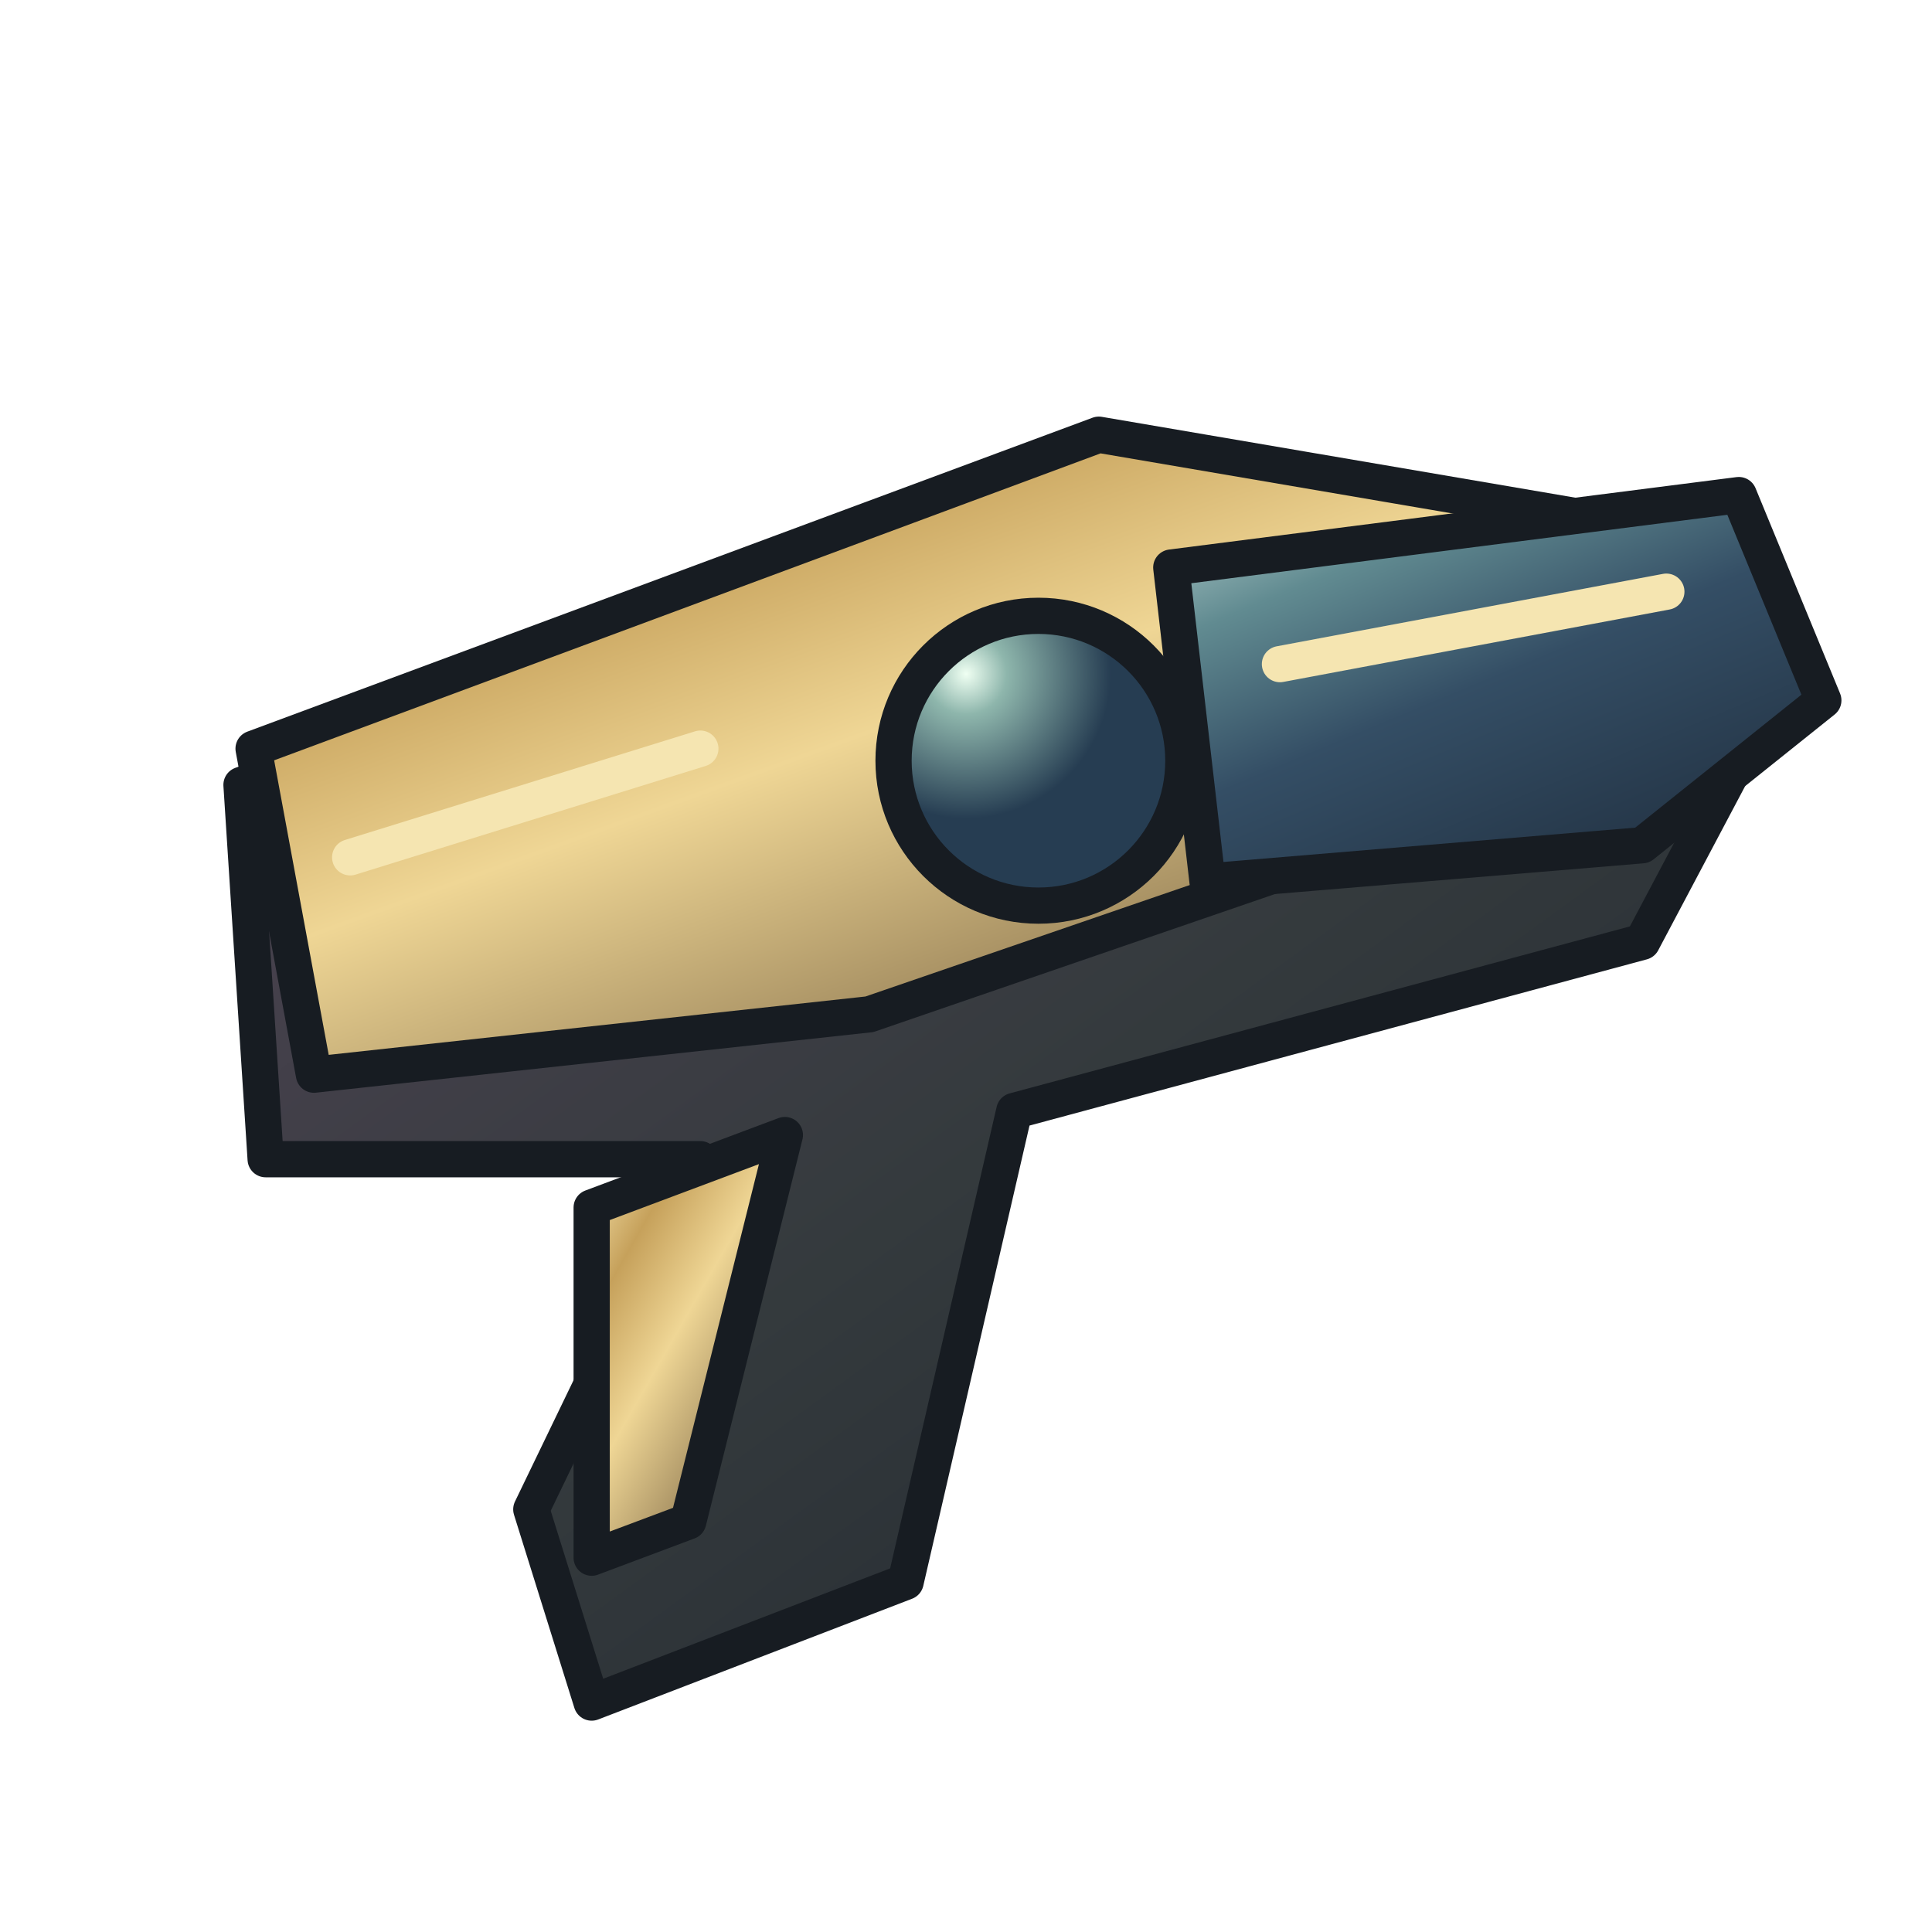
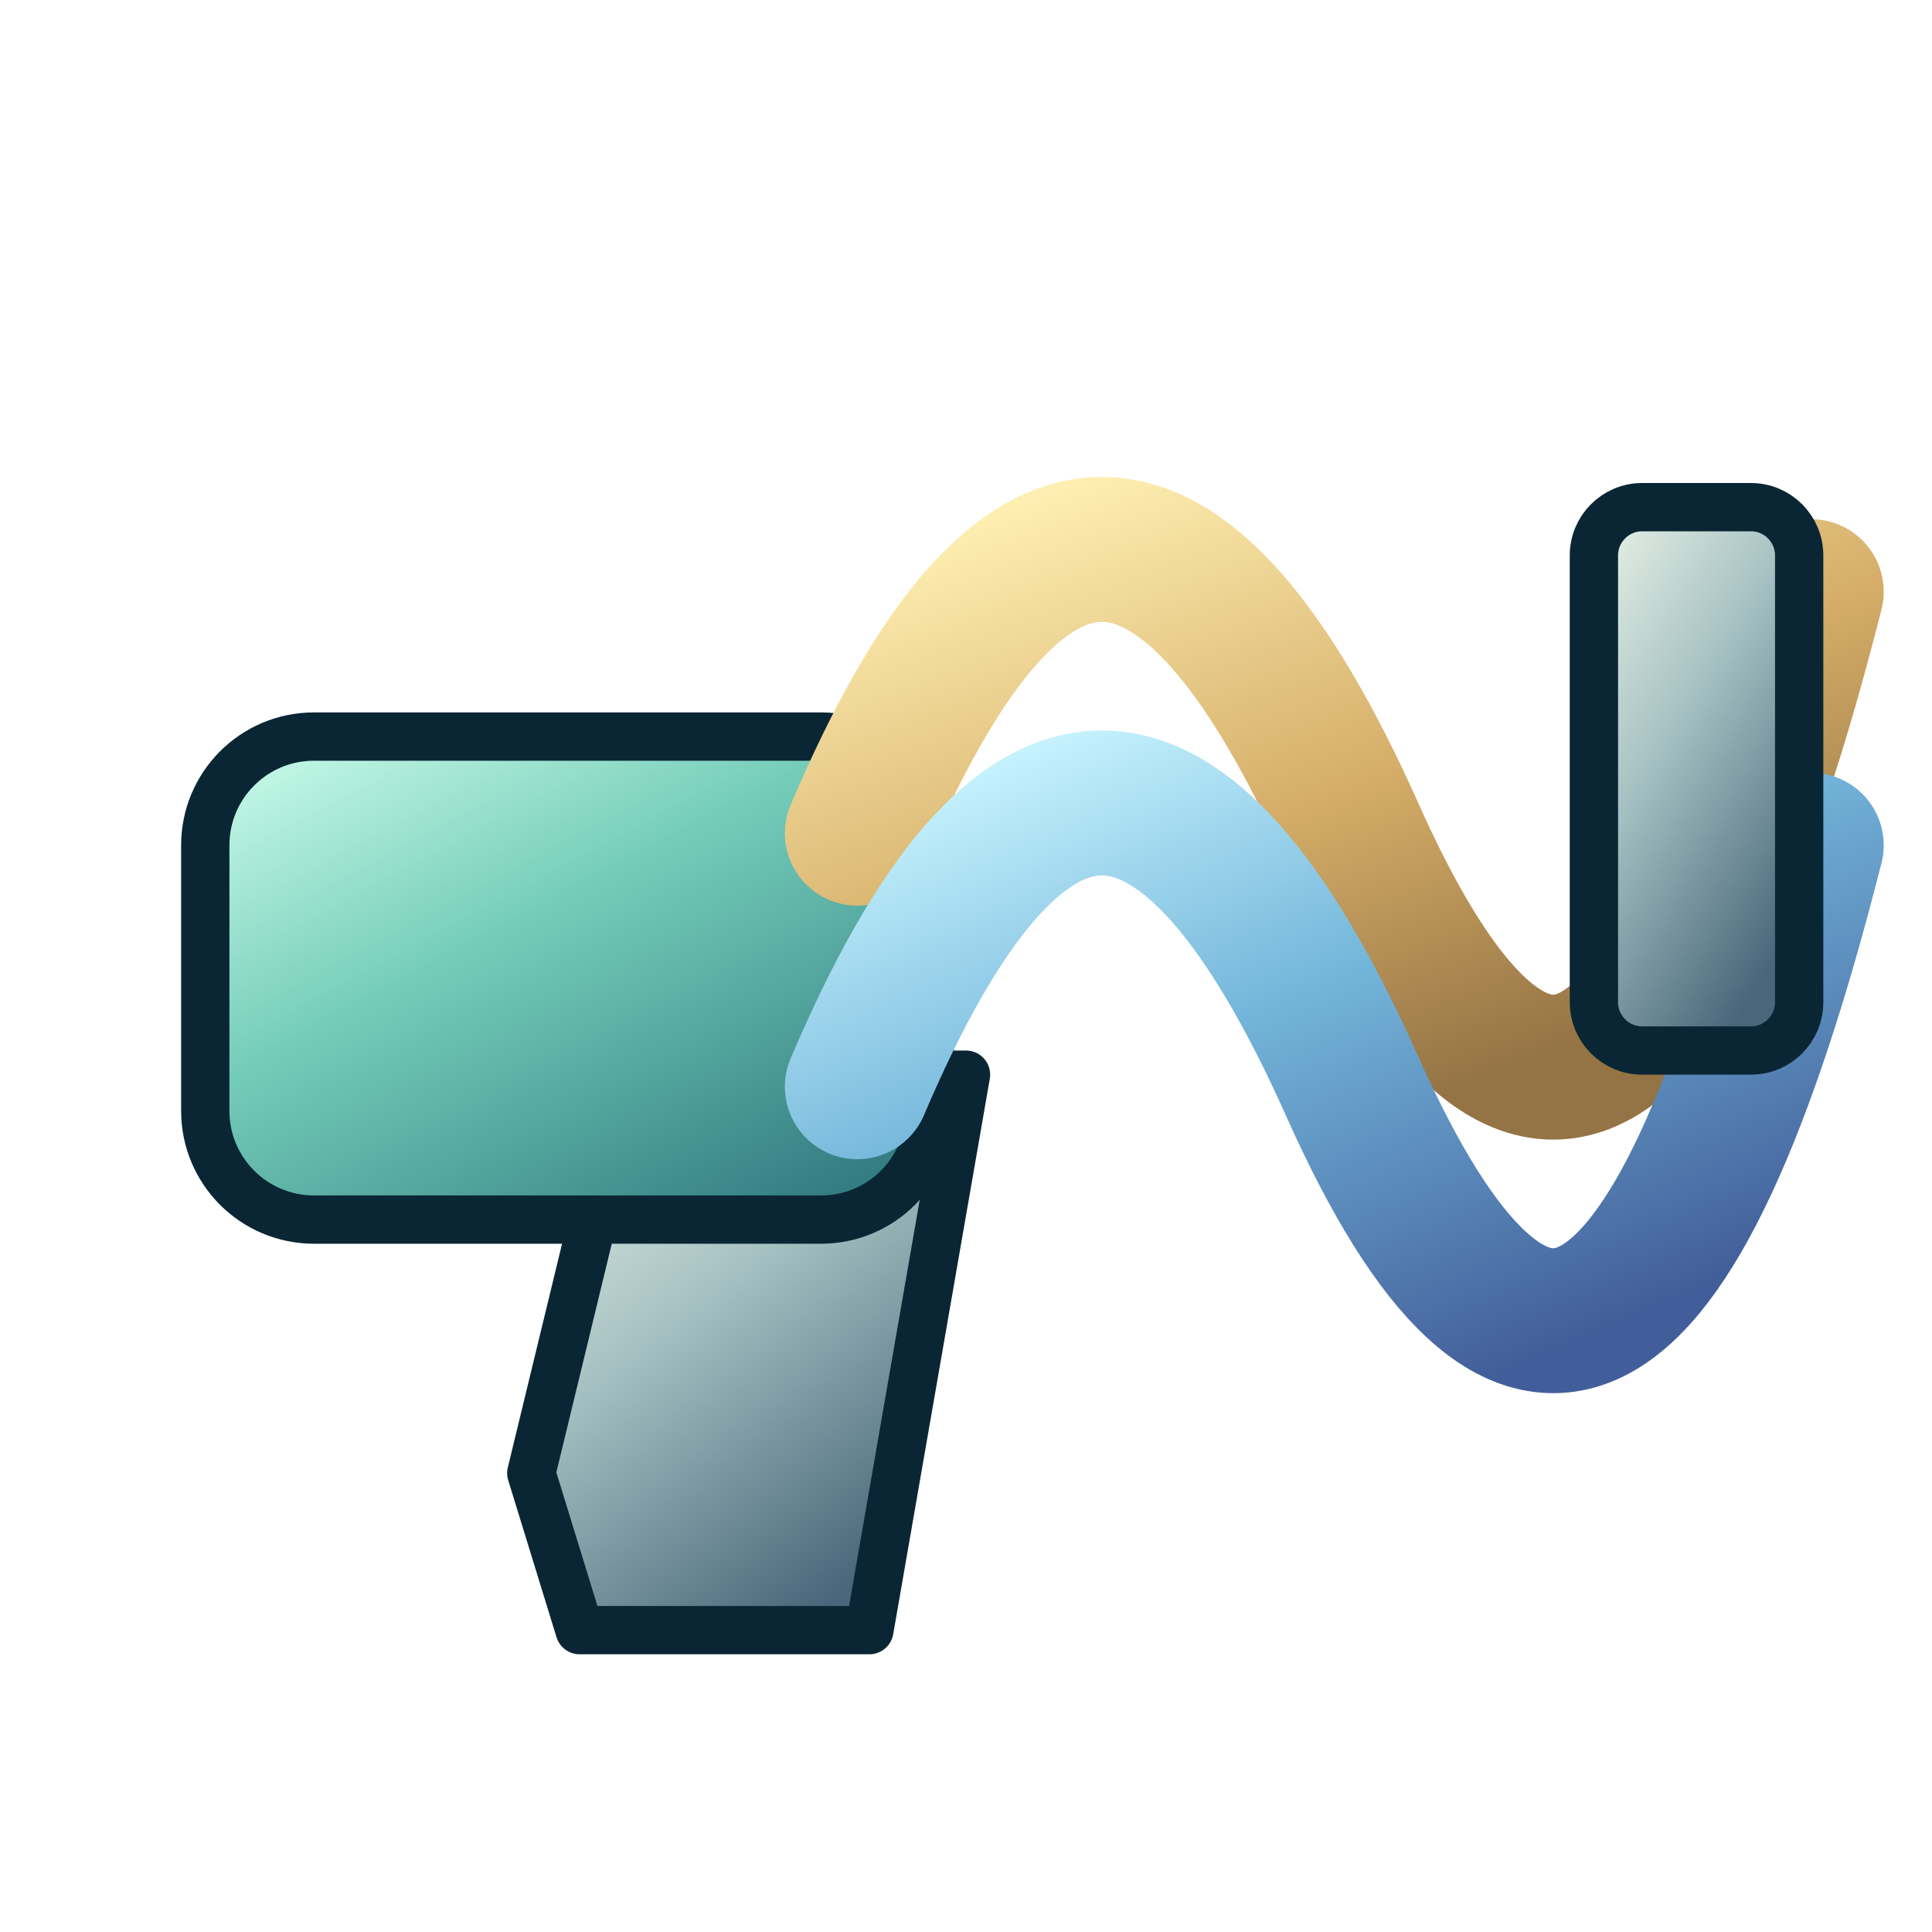
- <svg xmlns="http://www.w3.org/2000/svg" viewBox="0 0 160 160">
+ <svg xmlns="http://www.w3.org/2000/svg" viewBox="0 0 160 160" role="img">
  <defs>
-     <linearGradient id="metal" x2=".8" y2="1">
-       <stop stop-color="#fff0bb" />
-       <stop offset=".26" stop-color="#c6a15b" />
-       <stop offset=".5" stop-color="#efd695" />
-       <stop offset="1" stop-color="#685337" />
+     <linearGradient id="steel" x2=".6" y2="1">
+       <stop stop-color="#edf6e9" />
+       <stop offset=".48" stop-color="#a4bfc1" />
+       <stop offset="1" stop-color="#49677a" />
    </linearGradient>
-     <linearGradient id="leather" x2=".9" y2="1">
-       <stop stop-color="#514556" />
-       <stop offset=".55" stop-color="#343a3d" />
-       <stop offset="1" stop-color="#20262e" />
+     <linearGradient id="mint" x2=".8" y2="1">
+       <stop stop-color="#d2ffee" />
+       <stop offset=".45" stop-color="#73ccb8" />
+       <stop offset="1" stop-color="#347d83" />
    </linearGradient>
-     <linearGradient id="paper" x2=".7" y2="1">
-       <stop stop-color="#f2e4bc" />
-       <stop offset=".5" stop-color="#c6b88f" />
-       <stop offset="1" stop-color="#807960" />
+     <linearGradient id="gold" x2=".7" y2="1">
+       <stop stop-color="#fff1b4" />
+       <stop offset=".55" stop-color="#d5ad68" />
+       <stop offset="1" stop-color="#947344" />
    </linearGradient>
-     <linearGradient id="glass" x2=".7" y2="1">
-       <stop stop-color="#bad3d0" />
-       <stop offset=".25" stop-color="#618b91" />
-       <stop offset=".55" stop-color="#344e65" />
-       <stop offset="1" stop-color="#233344" />
+     <linearGradient id="blue" x2=".8" y2="1">
+       <stop stop-color="#c9f5ff" />
+       <stop offset=".45" stop-color="#73b5da" />
+       <stop offset="1" stop-color="#425e9a" />
    </linearGradient>
-     <radialGradient id="gem" cx=".25" cy=".2">
-       <stop stop-color="#effff2" />
-       <stop offset=".28" stop-color="#8eb6ac" />
-       <stop offset="1" stop-color="#263d52" />
-     </radialGradient>
  </defs>
  <g stroke-linejoin="round">
-     <path d="M20 65 89 40 132 47 145 61 136 78 84 92 75 131 49 141 44 125 58 96 22 96Z" fill="url(#leather)" stroke="#171c22" stroke-width="3" stroke-linejoin="round" stroke-linecap="round" />
-     <path d="M21 62 91 36 132 43 136 62 72 84 26 89Z" fill="url(#metal)" stroke="#171c22" stroke-width="3" stroke-linejoin="round" stroke-linecap="round" />
-     <path d="M97 47 144 41 151 58 136 70 100 73Z" fill="url(#glass)" stroke="#171c22" stroke-width="3" stroke-linejoin="round" stroke-linecap="round" />
-     <path d="M49 100 65 94 57 126 49 129Z" fill="url(#metal)" stroke="#171c22" stroke-width="3" stroke-linejoin="round" stroke-linecap="round" />
-     <circle cx="86" cy="63" r="12" fill="url(#gem)" stroke="#171c22" stroke-width="3" />
-     <path d="M29 71 58 62M106 55 138 49" fill="none" stroke="#f5e5b1" stroke-width="3" stroke-linejoin="round" stroke-linecap="round" />
+     <path d="M52 89 80 89 72 135 48 135 44 122Z" fill="url(#steel)" stroke="#0a2634" stroke-width="4" stroke-linecap="round" stroke-linejoin="round" />
+     <rect x="17" y="61" width="60" height="40" rx="9" fill="url(#mint)" stroke="#0a2634" stroke-width="4" />
+     <path d="M71 69Q91 22 112 69T150 49" fill="none" stroke="url(#gold)" stroke-width="12" stroke-linecap="round" stroke-linejoin="round" />
+     <path d="M71 90Q91 43 112 90T150 70" fill="none" stroke="url(#blue)" stroke-width="12" stroke-linecap="round" stroke-linejoin="round" />
+     <rect x="132" y="42" width="17" height="45" rx="4" fill="url(#steel)" stroke="#0a2634" stroke-width="4" />
  </g>
</svg>
